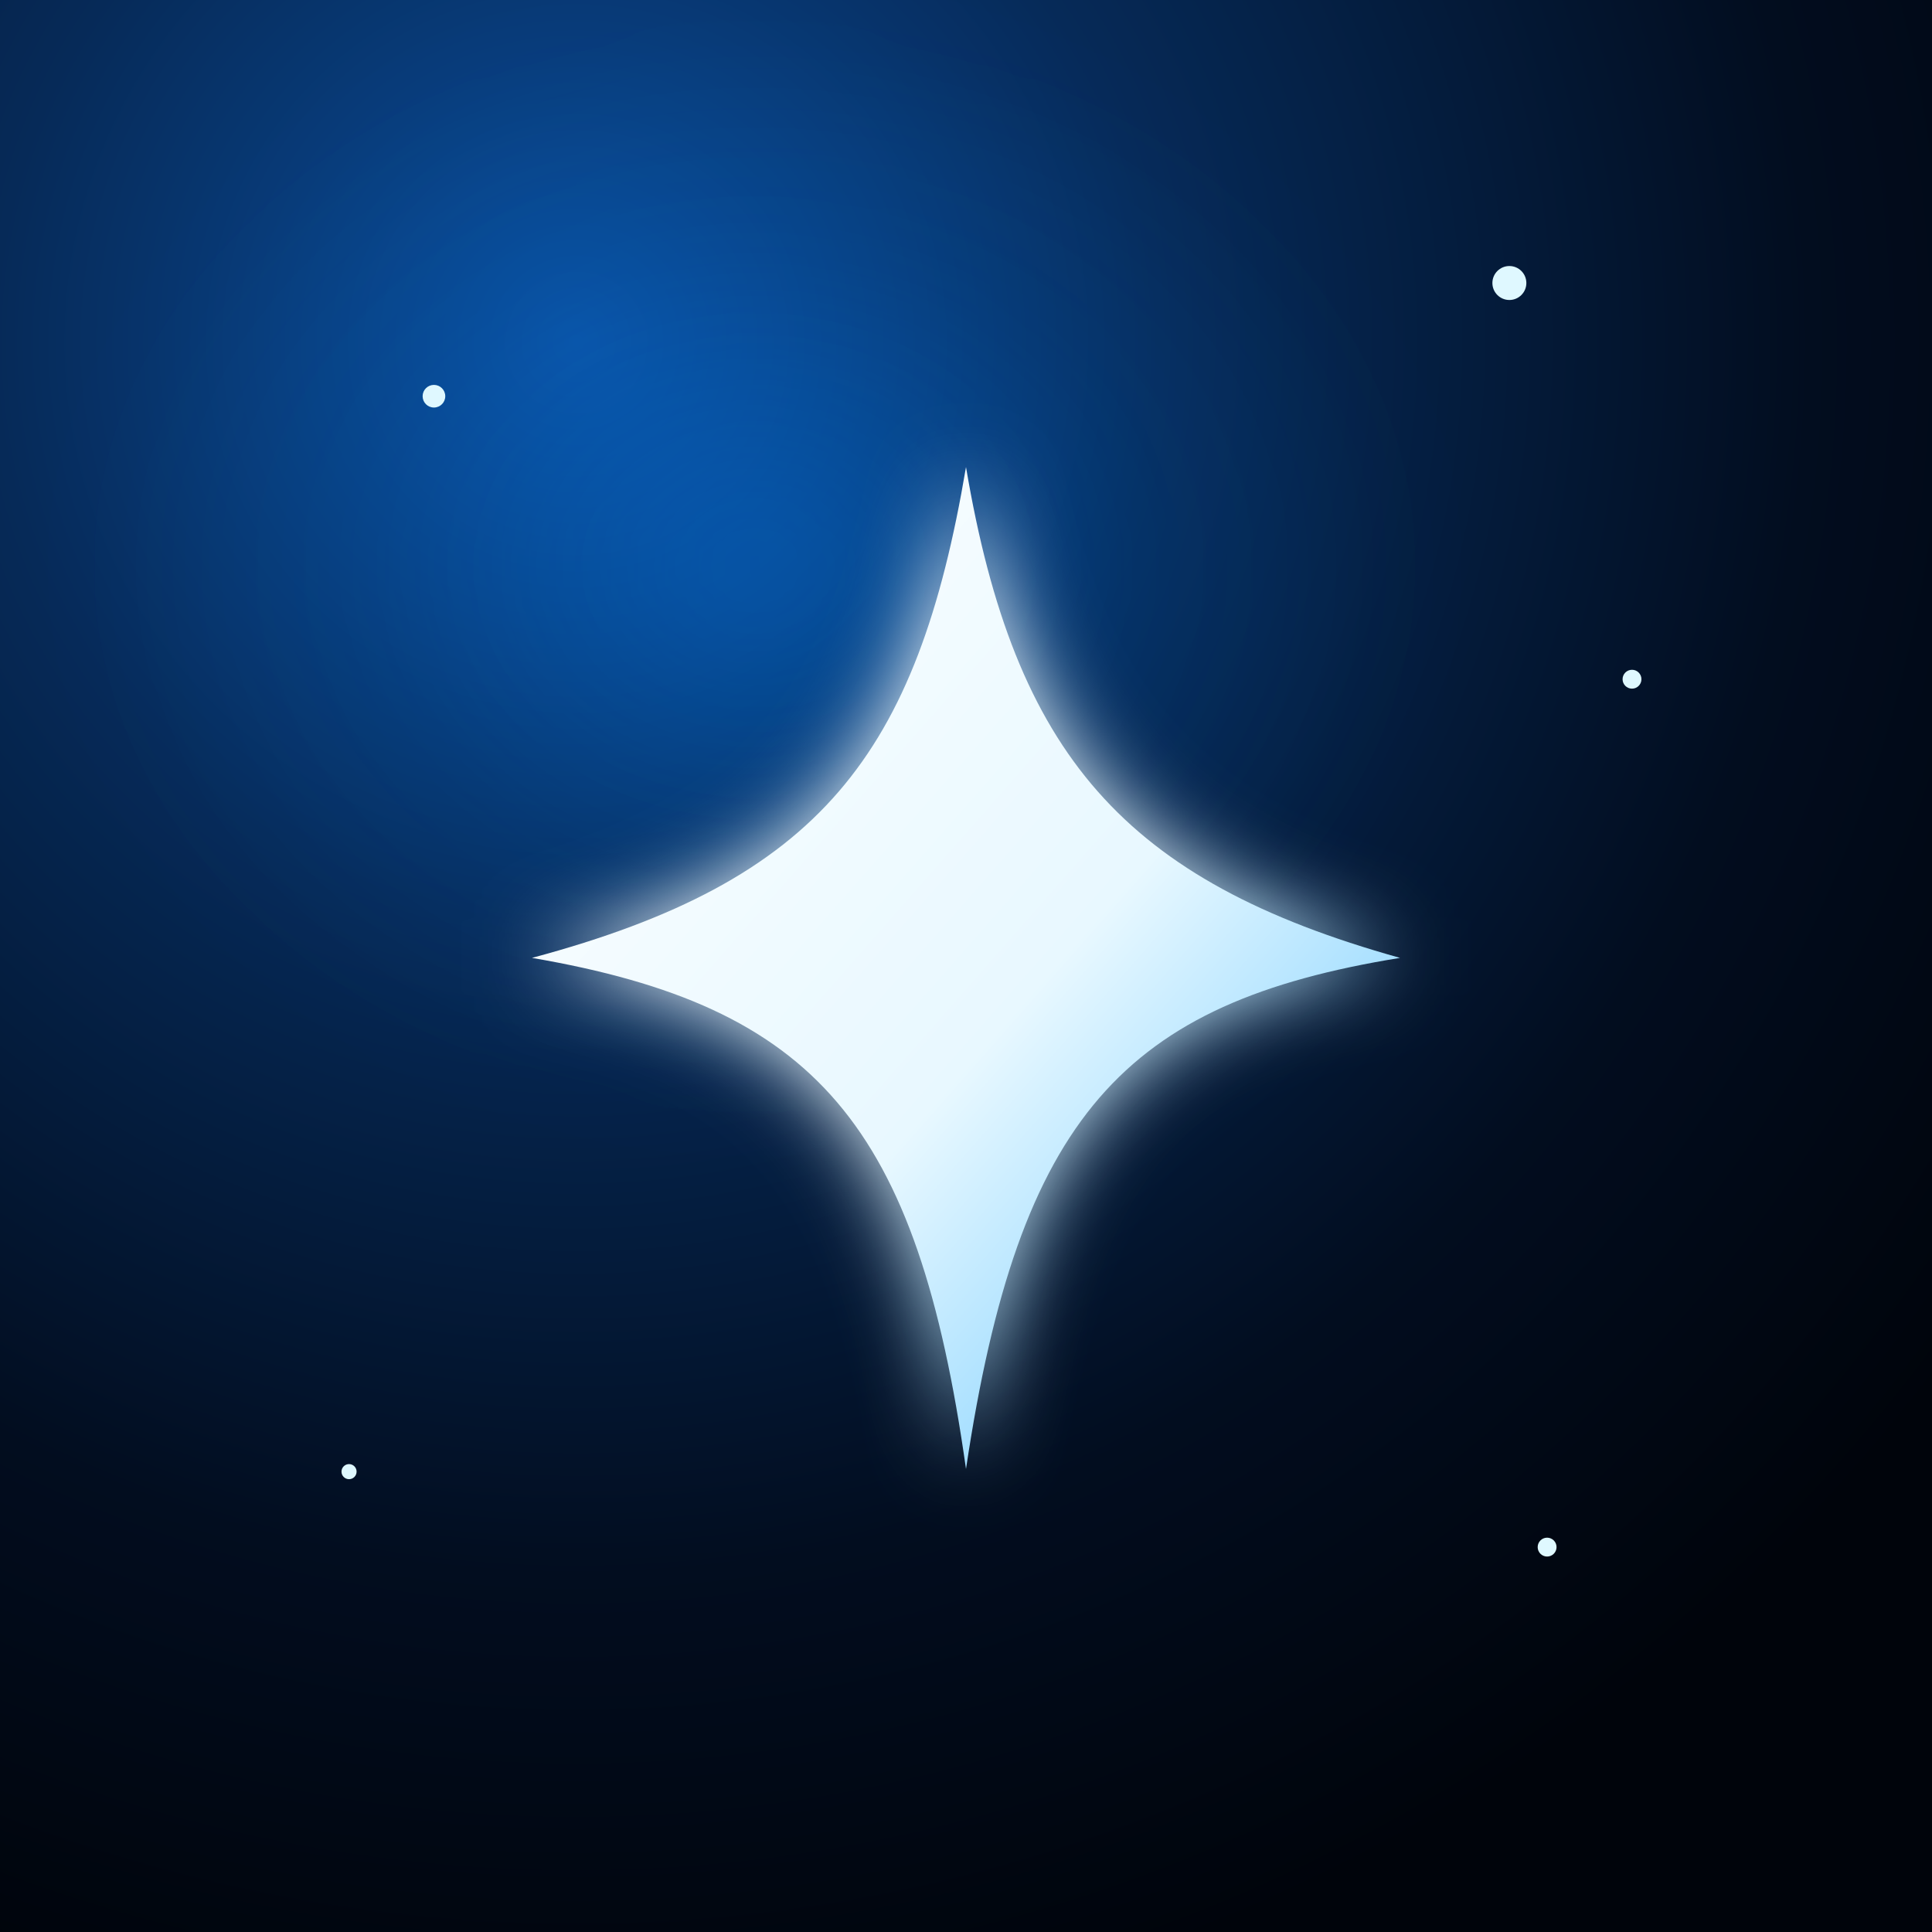
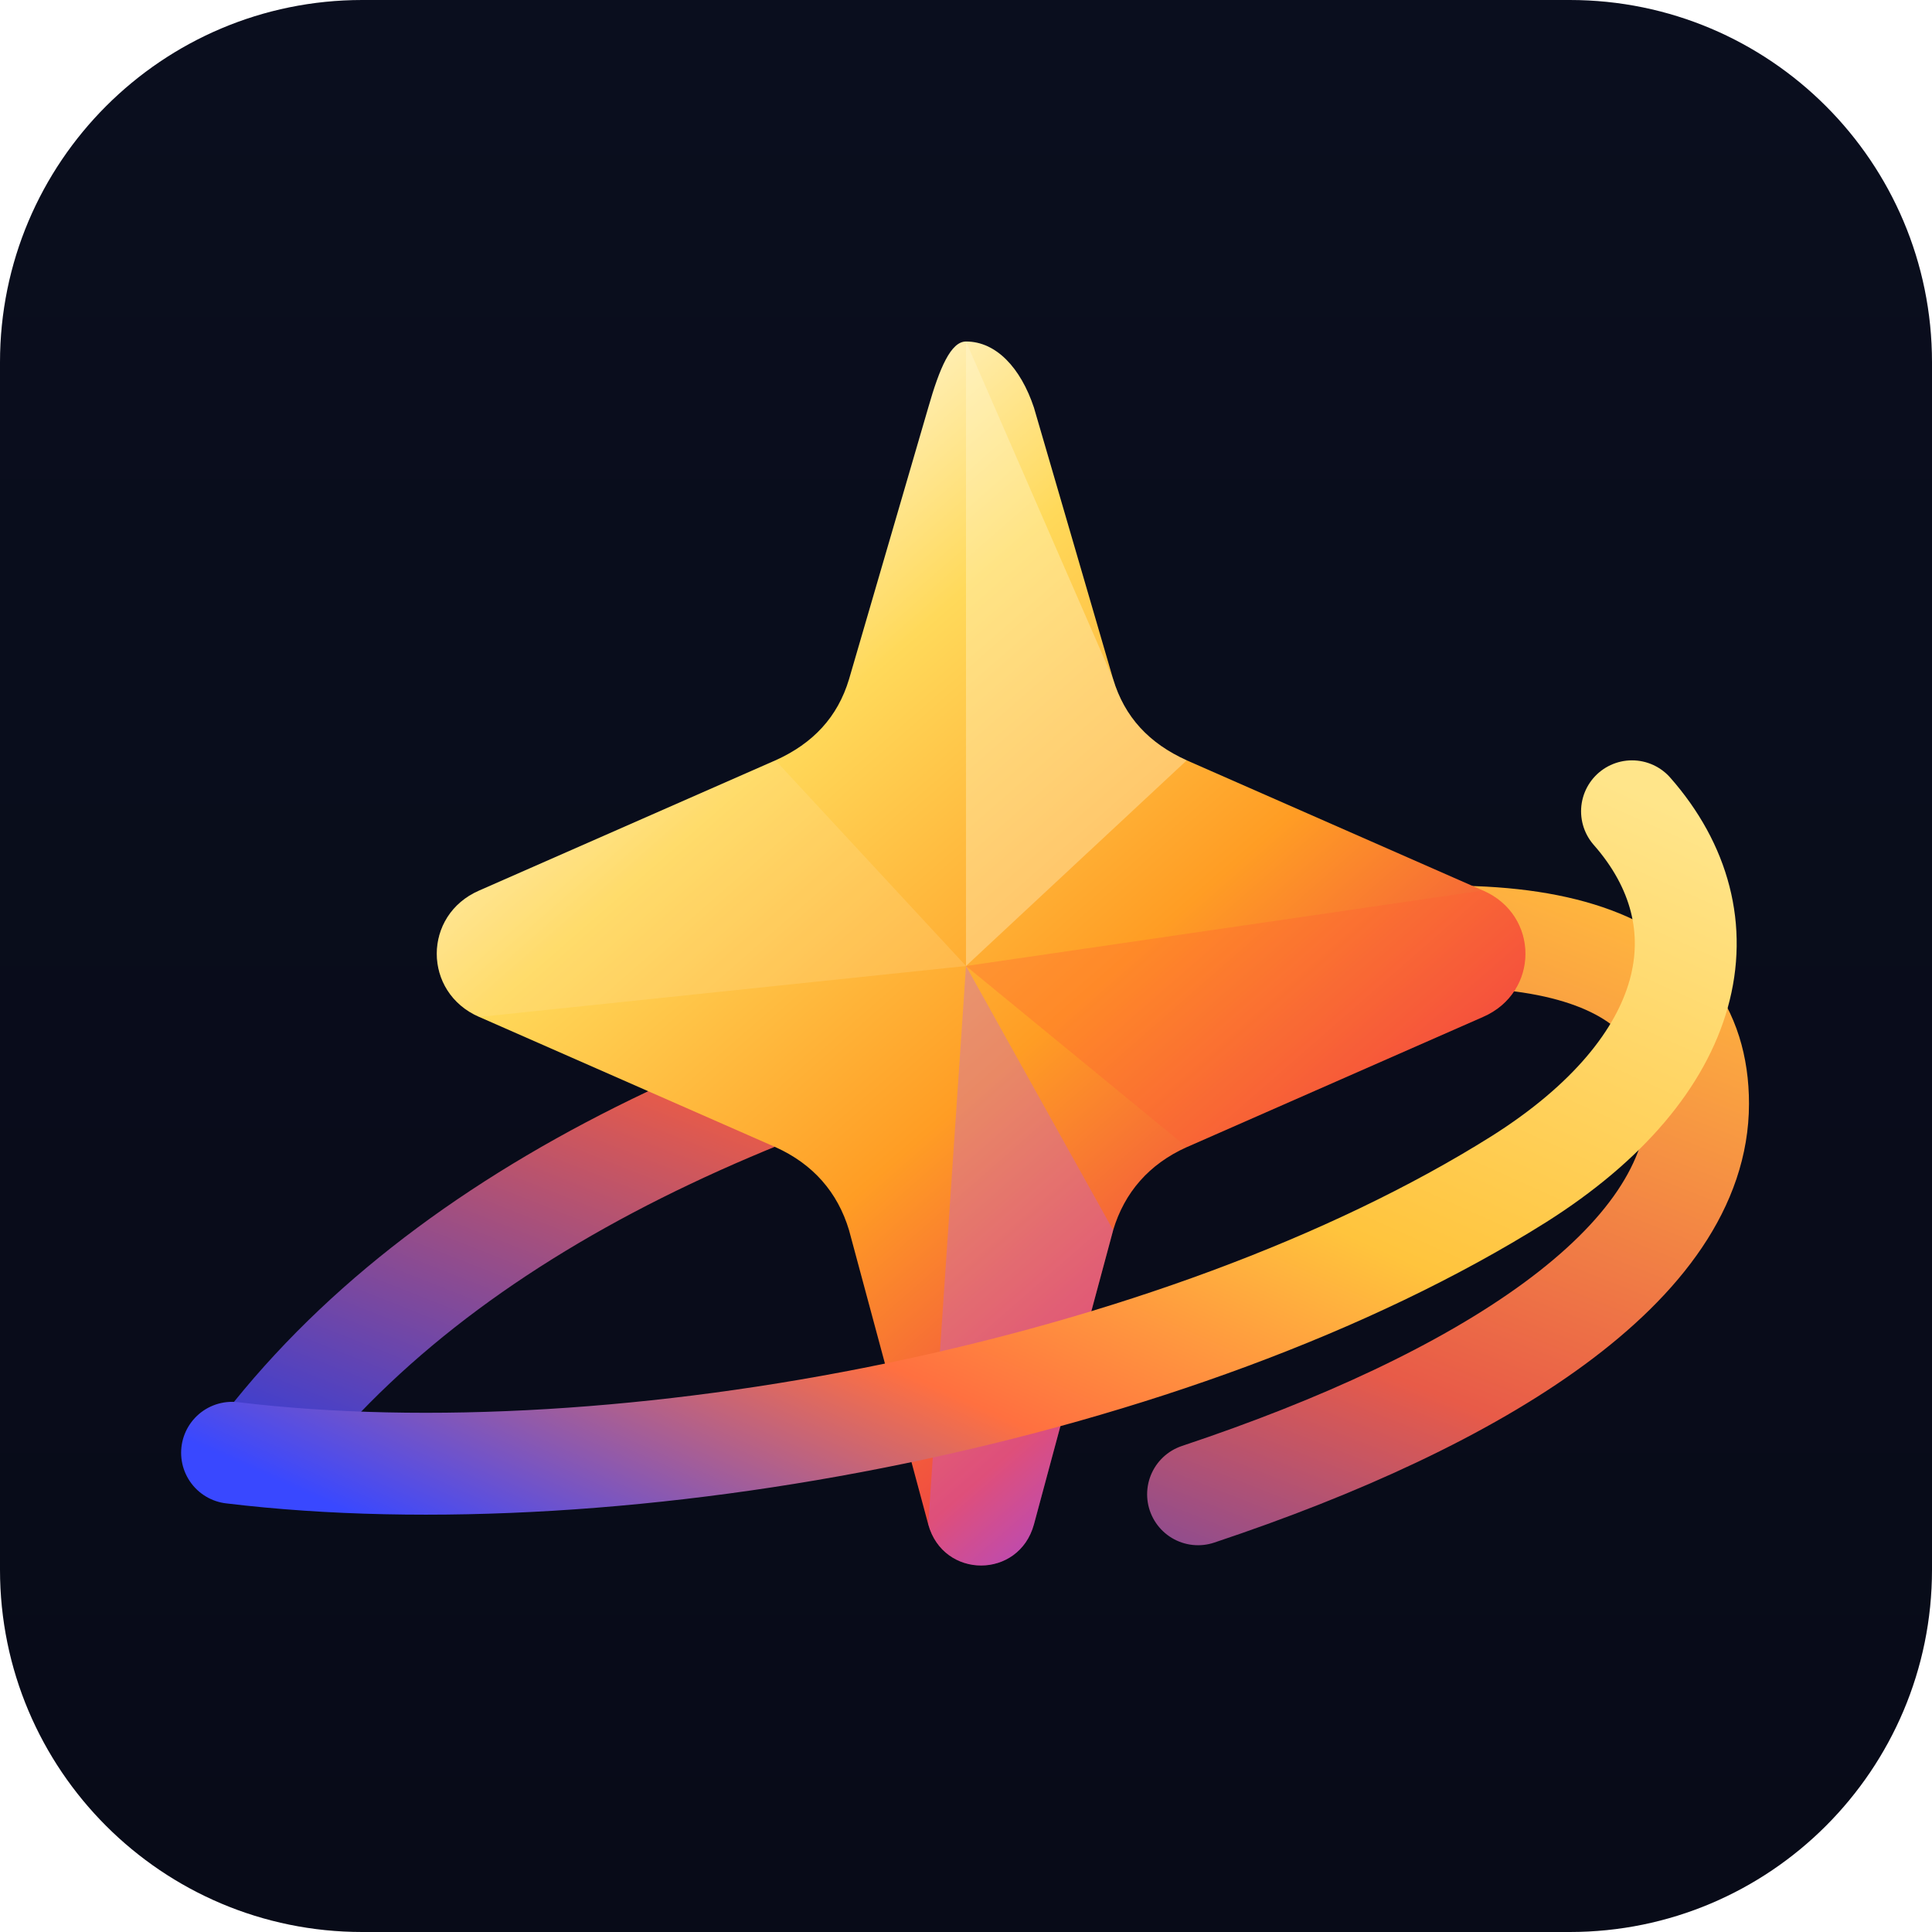
- <svg xmlns="http://www.w3.org/2000/svg" viewBox="0 0 1024 1024">
+ <svg xmlns="http://www.w3.org/2000/svg" width="1024" height="1024" viewBox="0 0 1024 1024">
  <defs>
-     <radialGradient id="bg" cx="30%" cy="18%" r="88%">
-       <stop offset="0%" stop-color="#0a4f9e" />
-       <stop offset="34%" stop-color="#062a58" />
-       <stop offset="72%" stop-color="#020d1f" />
-       <stop offset="100%" stop-color="#00040b" />
-     </radialGradient>
-     <radialGradient id="halo" cx="50%" cy="50%" r="50%">
-       <stop offset="0%" stop-color="#0a84ff" stop-opacity=".34" />
-       <stop offset="55%" stop-color="#0a84ff" stop-opacity=".10" />
-       <stop offset="100%" stop-color="#0a84ff" stop-opacity="0" />
-     </radialGradient>
-     <linearGradient id="star" x1="0" y1="0" x2="1" y2="1">
-       <stop offset="0%" stop-color="#ffffff" />
-       <stop offset="55%" stop-color="#e8f8ff" />
-       <stop offset="100%" stop-color="#52bfff" />
+     <linearGradient id="bg" x1="0" y1="0" x2="0" y2="1">
+       <stop stop-color="#0A0E1E" />
+       <stop offset="1" stop-color="#080B18" />
    </linearGradient>
-     <filter id="blur" x="-60%" y="-60%" width="220%" height="220%">
-       <feGaussianBlur stdDeviation="22" />
-     </filter>
-     <filter id="glow" x="-50%" y="-50%" width="200%" height="200%">
-       <feGaussianBlur stdDeviation="10" result="b" />
-       <feMerge>
-         <feMergeNode in="b" />
-         <feMergeNode in="SourceGraphic" />
-       </feMerge>
-     </filter>
+     <linearGradient id="star" x1=".18" y1=".08" x2=".82" y2=".92">
+       <stop stop-color="#FFFDF0" />
+       <stop offset=".27" stop-color="#FFD95A" />
+       <stop offset=".58" stop-color="#FF9D24" />
+       <stop offset=".82" stop-color="#F04A42" />
+       <stop offset="1" stop-color="#7A3CFF" />
+     </linearGradient>
+     <linearGradient id="orbit" x1="0" y1="1" x2="1" y2="0">
+       <stop stop-color="#3948FF" />
+       <stop offset=".3" stop-color="#FF7040" />
+       <stop offset=".56" stop-color="#FFC43D" />
+       <stop offset="1" stop-color="#FFE58A" />
+     </linearGradient>
+     <linearGradient id="orbitBack" x1="0" y1="1" x2="1" y2="0">
+       <stop stop-color="#293BE0" />
+       <stop offset=".5" stop-color="#E85B48" />
+       <stop offset="1" stop-color="#FFB63F" />
+     </linearGradient>
+     <clipPath id="clip">
+       <rect x="48" y="48" width="928" height="928" rx="168" />
+     </clipPath>
  </defs>
-   <rect width="1024" height="1024" fill="url(#bg)" />
-   <ellipse cx="400" cy="300" rx="360" ry="300" fill="url(#halo)" filter="url(#blur)" />
-   <g transform="translate(512 512) scale(2.15) translate(-253 -220)" filter="url(#glow)">
-     <path d="M253 97 C265 168 292 199 360 218 C292 229 266 257 253 344 C241 259 216 230 146 218 C217 199 241 168 253 97Z" fill="url(#star)" />
-   </g>
-   <g transform="translate(210 730) scale(1.18)" fill="url(#star)">
-     <path d="M145 274 C151 301 161 313 187 320 C161 326 151 338 145 367 C139 338 129 326 103 320 C129 313 139 301 145 274Z" />
-   </g>
-   <g fill="#dff8ff">
-     <circle cx="230" cy="210" r="6" />
-     <circle cx="800" cy="150" r="9" />
-     <circle cx="865" cy="360" r="5" />
-     <circle cx="185" cy="780" r="4" />
-     <circle cx="820" cy="820" r="5" />
+   <rect width="1024" height="1024" rx="192" fill="url(#bg)" />
+   <g clip-path="url(#clip)">
+     <path d="M145 760 C250 630 430 555 650 510 C815 477 900 505 900 585 C900 670 785 742 635 792" fill="none" stroke="url(#orbitBack)" stroke-width="54" stroke-linecap="round" />
+     <path d="M512 181 C528 181 541 195 548 216 L590 360 C596 380 609 394 629 403 L786 472 C816 485 816 526 786 539 L629 608 C609 617 596 632 590 652 L548 808 C540 837 500 837 492 808 L450 652 C444 632 431 617 411 608 L254 539 C224 526 224 485 254 472 L411 403 C431 394 444 380 450 360 L492 216 C498 195 504 181 512 181Z" fill="url(#star)" />
+     <path d="M512 181 L590 360 C596 380 609 394 629 403 L512 512Z" fill="#FFF8D8" opacity=".34" />
+     <path d="M512 512 L786 472 C816 485 816 526 786 539 L629 608Z" fill="#FF5A32" opacity=".30" />
+     <path d="M512 512 L492 808 C500 837 540 837 548 808 L590 652Z" fill="#B65BFF" opacity=".30" />
+     <path d="M512 512 L254 539 C224 526 224 485 254 472 L411 403Z" fill="#FFE8B0" opacity=".20" />
+     <path d="M123 770 C330 795 625 738 805 625 C900 565 916 488 865 430" fill="none" stroke="url(#orbit)" stroke-width="54" stroke-linecap="round" />
  </g>
</svg>
